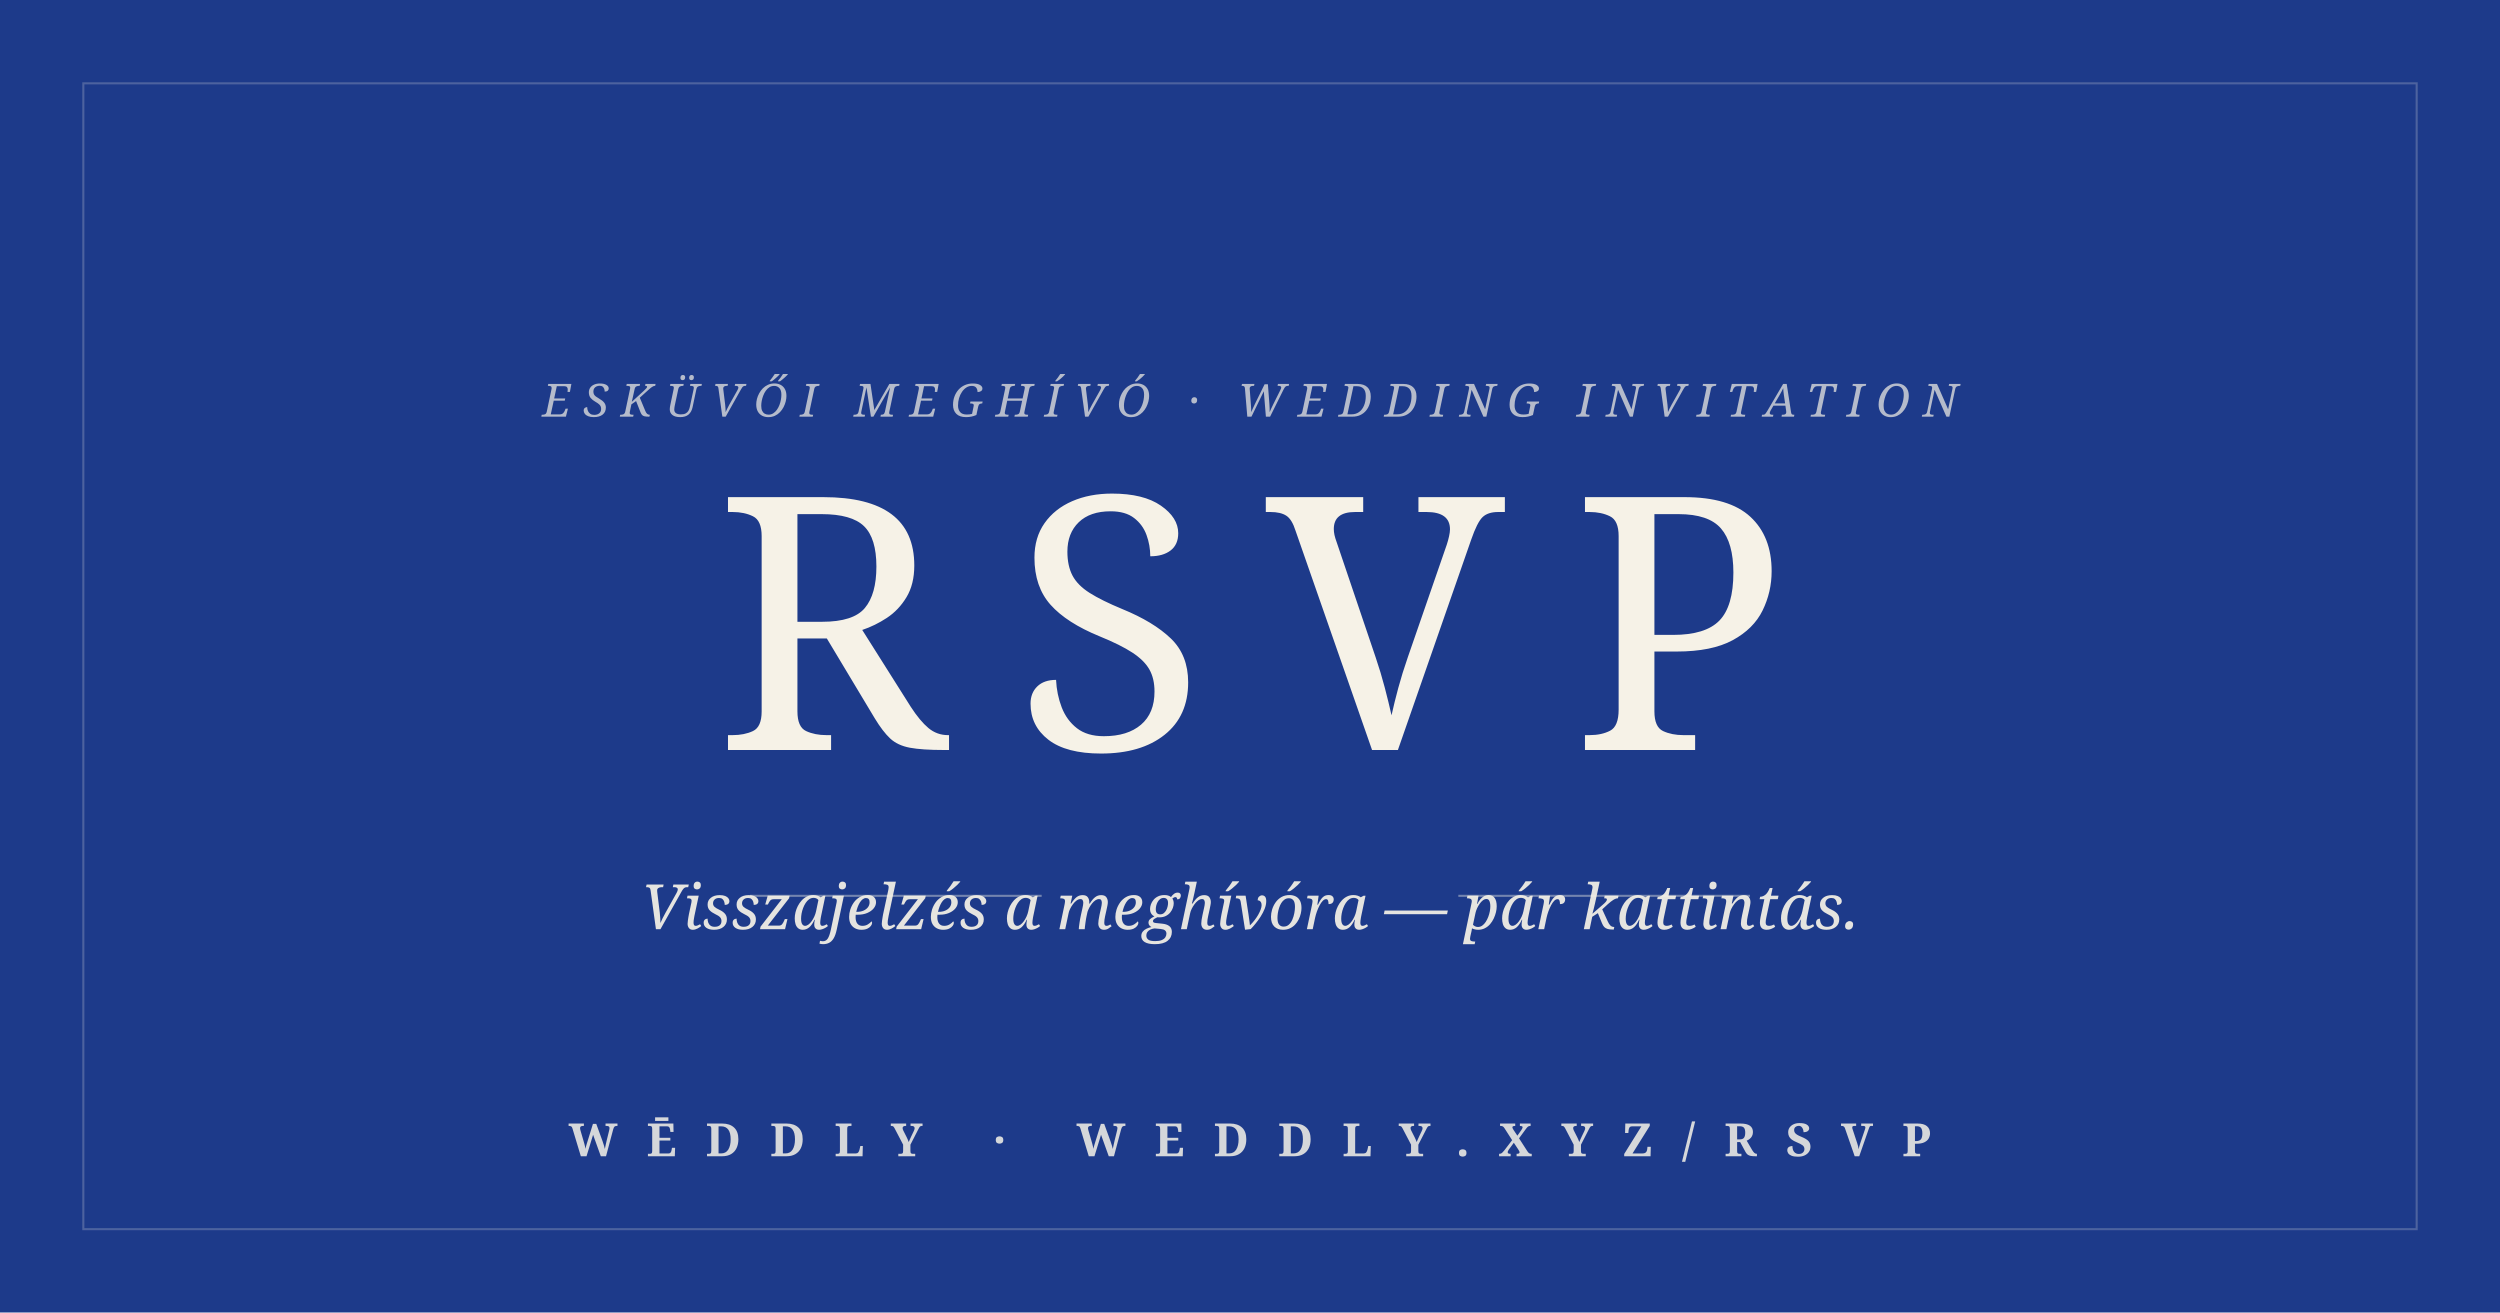
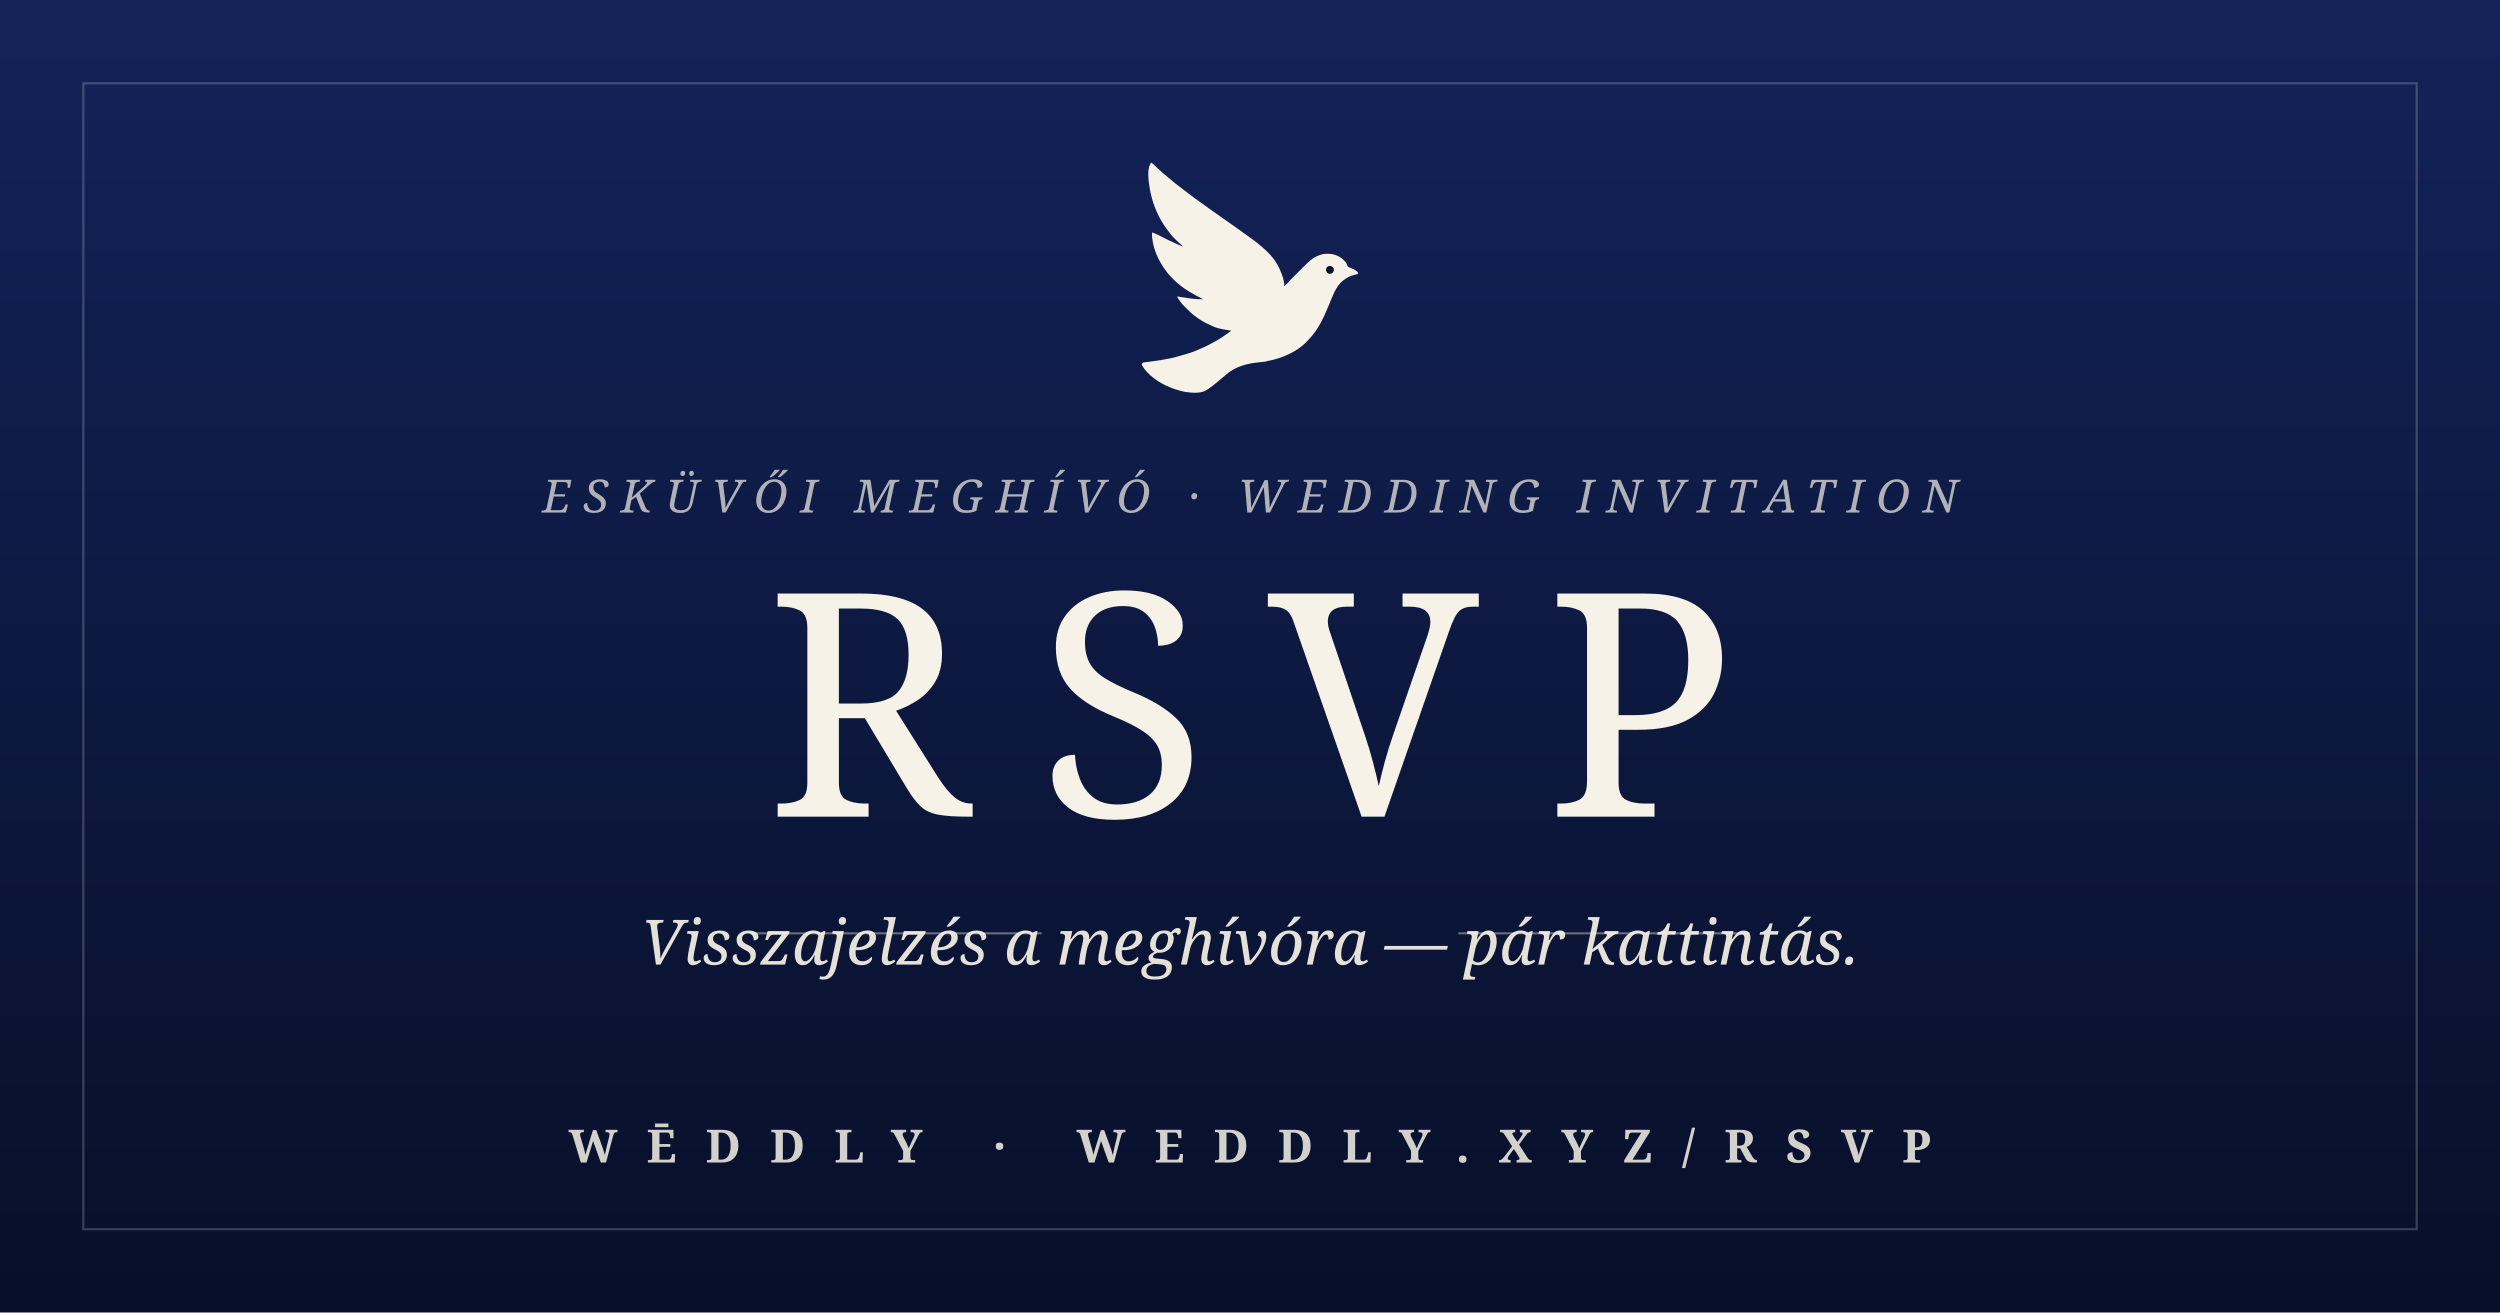
<svg xmlns="http://www.w3.org/2000/svg" width="1200" height="630" viewBox="0 0 1200 630">
-   <rect width="1200" height="630" fill="#1d3a8a" />
+   <linearGradient id="bg" x1="0" y1="0" x2="0" y2="1">
+     <stop offset="0" stop-color="#13235a" />
+     <stop offset="1" stop-color="#080f28" />
+   </linearGradient>
+   <rect width="1200" height="630" fill="url(#bg)" />
  <rect x="40" y="40" width="1120" height="550" fill="none" stroke="#f6f2e7" stroke-width="1" stroke-opacity="0.22" />
-   <text x="600" y="200" font-family="'Cormorant Garamond', Georgia, serif" font-size="22" font-style="italic" letter-spacing="6" fill="#f6f2e7" fill-opacity="0.7" text-anchor="middle">ESKÜVŐI MEGHÍVÓ · WEDDING INVITATION</text>
-   <text x="600" y="360" font-family="'Cormorant Garamond', Georgia, serif" font-size="170" font-weight="500" letter-spacing="32" fill="#f6f2e7" text-anchor="middle">RSVP</text>
-   <line x1="360" y1="430" x2="500" y2="430" stroke="#f6f2e7" stroke-width="1" stroke-opacity="0.4" />
-   <line x1="700" y1="430" x2="840" y2="430" stroke="#f6f2e7" stroke-width="1" stroke-opacity="0.4" />
-   <text x="600" y="446" font-family="'Cormorant Garamond', Georgia, serif" font-size="30" font-style="italic" fill="#f6f2e7" fill-opacity="0.92" text-anchor="middle">Visszajelzés a meghívóra — pár kattintás.</text>
-   <text x="600" y="555" font-family="'Cormorant Garamond', Georgia, serif" font-size="22" font-weight="600" letter-spacing="14" fill="#f6f2e7" fill-opacity="0.85" text-anchor="middle">WĒDDLY · WEDDLY.XYZ/RSVP</text>
+   <svg x="548" y="78" width="104" height="111" viewBox="337 282 624 668" preserveAspectRatio="xMidYMid meet">
+     <path d="M0 0 C3.899 2.133 6.739 4.552 9.812 7.75 C13.34 11.35 16.917 14.755 20.746 18.027 C23.104 20.091 25.394 22.217 27.683 24.357 C32.854 29.188 38.095 33.786 43.676 38.145 C46.005 40.004 48.224 41.943 50.438 43.938 C55.482 48.472 60.721 52.742 66 57 C67.111 57.904 68.221 58.807 69.332 59.711 C78.152 66.856 87.186 73.689 96.285 80.473 C100.074 83.299 103.828 86.165 107.562 89.062 C119.307 98.135 131.324 106.855 143.422 115.449 C147.57 118.399 151.69 121.389 155.812 124.375 C163.8 130.154 171.84 135.854 179.904 141.525 C181.985 142.989 184.063 144.457 186.141 145.926 C193.747 151.303 201.366 156.662 209 162 C217.326 167.822 225.632 173.671 233.928 179.537 C236.018 181.013 238.11 182.485 240.203 183.957 C248.336 189.679 256.428 195.454 264.482 201.287 C268.401 204.125 272.326 206.951 276.27 209.753 C295.652 223.526 314.799 237.528 332 254 C332.527 254.5 333.054 254.999 333.597 255.514 C349.975 271.12 364.42 289.909 373 311 C373.296 311.705 373.593 312.41 373.898 313.137 C379.542 326.793 385.434 341.993 385 357 C385.66 357 386.32 357 387 357 C387 356.34 387 355.68 387 355 C388.769 353.3 390.664 351.792 392.566 350.242 C394.564 348.402 396.235 346.598 397.984 344.536 C402.643 339.18 407.661 334.195 412.684 329.184 C413.708 328.158 414.733 327.133 415.757 326.107 C417.893 323.97 420.03 321.834 422.169 319.7 C424.89 316.985 427.606 314.266 430.322 311.545 C432.433 309.43 434.547 307.317 436.661 305.205 C437.663 304.204 438.664 303.202 439.664 302.2 C444.728 297.126 449.814 292.144 455.27 287.491 C457.122 285.895 458.904 284.235 460.688 282.562 C469.011 275.316 478.474 270.19 489 267 C489.723 266.75 490.447 266.5 491.192 266.242 C497.368 264.199 502.888 263.521 509.375 263.625 C510.294 263.634 511.213 263.644 512.16 263.654 C519.124 263.808 525.413 264.638 532 267 C532.967 267.317 533.934 267.634 534.93 267.961 C547.115 272.424 558.093 280.941 565 292 C565.527 293.554 566.029 295.116 566.5 296.688 C567.893 300.259 568.985 300.992 572.445 302.871 C575.243 304.092 578.082 305.196 580.926 306.305 C587.131 308.762 593.772 312.719 598 318 C598 319.32 598 320.64 598 322 C597.031 322.208 596.061 322.415 595.062 322.629 C580.807 325.84 567.468 330.7 556 340 C554.757 340.982 554.757 340.982 553.488 341.984 C533.433 358.815 524.509 386.357 514.737 409.833 C499.124 447.324 483.576 482.963 454.7 512.26 C453.196 513.8 451.729 515.363 450.273 516.949 C421.483 547.478 377.495 565.952 336.844 573.422 C334.067 573.858 334.067 573.858 332 575 C329.046 575.379 326.099 575.712 323.137 576.016 C321.279 576.217 319.422 576.419 317.564 576.621 C314.659 576.934 311.753 577.243 308.846 577.542 C276.434 580.889 244.407 589.569 219 611 C218.448 611.466 217.896 611.931 217.327 612.411 C214.327 614.949 211.346 617.509 208.379 620.086 C204.55 623.404 200.631 626.607 196.695 629.797 C193.85 632.122 191.052 634.499 188.25 636.875 C181.924 642.156 175.344 647.038 168.635 651.819 C167.273 652.803 165.937 653.823 164.609 654.852 C147.217 667.796 122.141 665.839 101.668 663.148 C86.861 660.822 72.941 656.407 59 651 C57.881 650.591 56.762 650.183 55.609 649.762 C26.187 638.461 -9.994 614.124 -26 586 C-26.418 583.344 -26.418 583.344 -26 581 C-24.291 578.682 -23.238 578.058 -20.413 577.372 C-19.376 577.252 -18.338 577.131 -17.27 577.008 C-16.091 576.863 -14.912 576.718 -13.697 576.569 C-11.774 576.349 -11.774 576.349 -9.812 576.125 C-7.069 575.788 -4.328 575.441 -1.586 575.094 C-0.878 575.005 -0.17 574.917 0.559 574.826 C18.688 572.547 36.726 569.606 54.625 565.938 C55.767 565.704 56.909 565.471 58.086 565.231 C65.111 563.746 71.994 561.937 78.883 559.912 C81.704 559.087 84.532 558.311 87.375 557.562 C93.373 555.941 99.285 554.063 105.207 552.188 C108.212 551.247 111.221 550.358 114.25 549.5 C117.778 548.447 121.132 547.16 124.523 545.727 C128.705 543.966 132.89 542.218 137.086 540.492 C171.429 526.257 202.302 508.315 232 486 C231.282 485.875 230.563 485.749 229.823 485.62 C190.589 478.721 190.589 478.721 174 471 C172.845 470.487 171.69 469.974 170.5 469.445 C145.475 458.224 123 442.838 104 423 C103.154 422.154 102.309 421.309 101.438 420.438 C100.231 419.231 100.231 419.231 99 418 C98.254 417.306 98.254 417.306 97.492 416.598 C89.311 408.816 81.552 398.862 76 389 C76 388.34 76 387.68 76 387 C82.147 387.686 88.211 388.704 94.304 389.765 C113.217 393.041 131.772 395.397 151 395 C150.262 394.644 149.524 394.288 148.763 393.921 C122.163 381.028 97.273 366.584 75 347 C73.654 345.822 73.654 345.822 72.281 344.621 C63.002 336.387 54.653 327.775 47 318 C46.246 317.04 45.492 316.079 44.715 315.09 C21.099 284.344 1.396 241.466 3 202 C10.915 204.261 17.979 207.876 25.271 211.609 C30.43 214.238 35.608 216.829 40.785 219.422 C42.663 220.363 44.539 221.307 46.415 222.251 C47.581 222.836 48.748 223.421 49.949 224.023 C50.994 224.549 52.039 225.074 53.116 225.615 C55.712 226.862 58.32 227.95 61 229 C62.967 229.962 64.925 230.942 66.875 231.938 C75.374 236.213 84.115 239.62 93 243 C92.103 242.175 91.206 241.35 90.281 240.5 C63.763 216.004 63.763 216.004 53 202 C51.824 200.532 51.824 200.532 50.625 199.035 C18.602 158.808 0.046 109.8 -6 59 C-6.103 58.156 -6.206 57.313 -6.312 56.444 C-8.356 38.235 -9.918 16.127 0 0 Z " fill="#f6f2e7" transform="translate(363,282)" />
+     <path d="M0 0 C3.704 2.027 5.654 3.48 8 7 C8.463 11.999 8.104 15.009 5 19 C2.456 21.837 0.244 22.274 -3.438 22.5 C-7.184 22.389 -7.893 22.084 -11 19.625 C-13.803 15.946 -14.34 13.717 -14.289 9.035 C-13.836 5.846 -12.261 4.196 -10 2 C-6.245 -0.503 -4.453 -0.453 0 0 Z " fill="#0a1330" transform="translate(883,581)" />
+   </svg>
+   <text x="600" y="246" font-family="'Cormorant Garamond', Georgia, serif" font-size="22" font-style="italic" letter-spacing="6" fill="#f6f2e7" fill-opacity="0.7" text-anchor="middle">ESKÜVŐI MEGHÍVÓ · WEDDING INVITATION</text>
+   <text x="600" y="392" font-family="'Cormorant Garamond', Georgia, serif" font-size="150" font-weight="500" letter-spacing="32" fill="#f6f2e7" text-anchor="middle">RSVP</text>
+   <line x1="360" y1="448" x2="500" y2="448" stroke="#f6f2e7" stroke-width="1" stroke-opacity="0.4" />
+   <line x1="700" y1="448" x2="840" y2="448" stroke="#f6f2e7" stroke-width="1" stroke-opacity="0.4" />
+   <text x="600" y="463" font-family="'Cormorant Garamond', Georgia, serif" font-size="30" font-style="italic" fill="#f6f2e7" fill-opacity="0.92" text-anchor="middle">Visszajelzés a meghívóra — pár kattintás.</text>
+   <text x="600" y="558" font-family="'Cormorant Garamond', Georgia, serif" font-size="22" font-weight="600" letter-spacing="14" fill="#f6f2e7" fill-opacity="0.85" text-anchor="middle">WĒDDLY · WEDDLY.XYZ/RSVP</text>
</svg>
